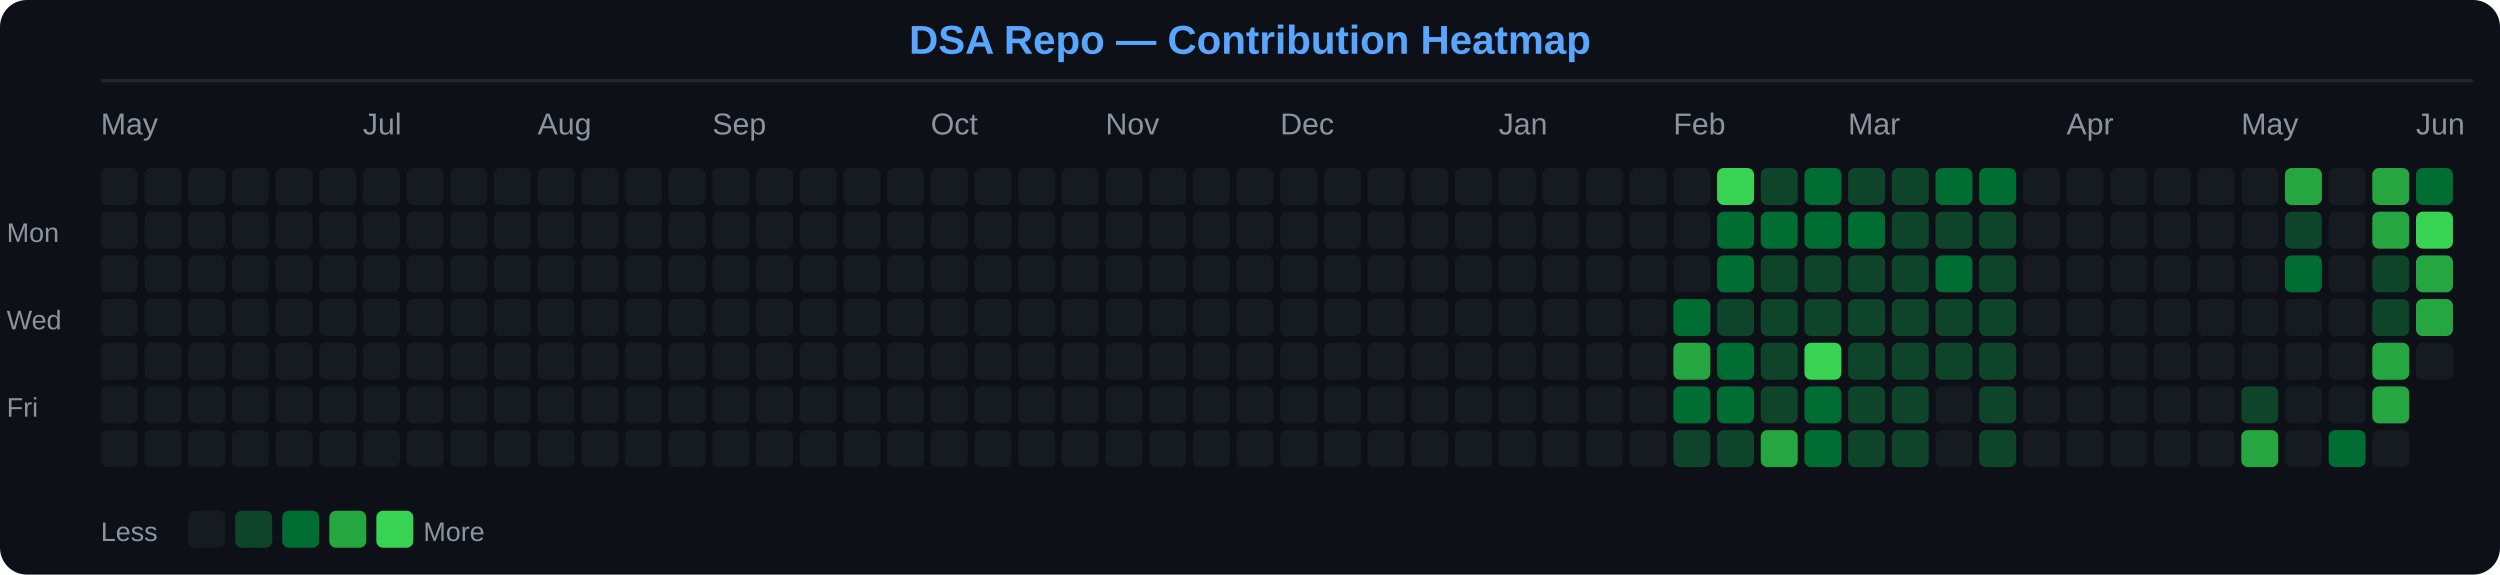
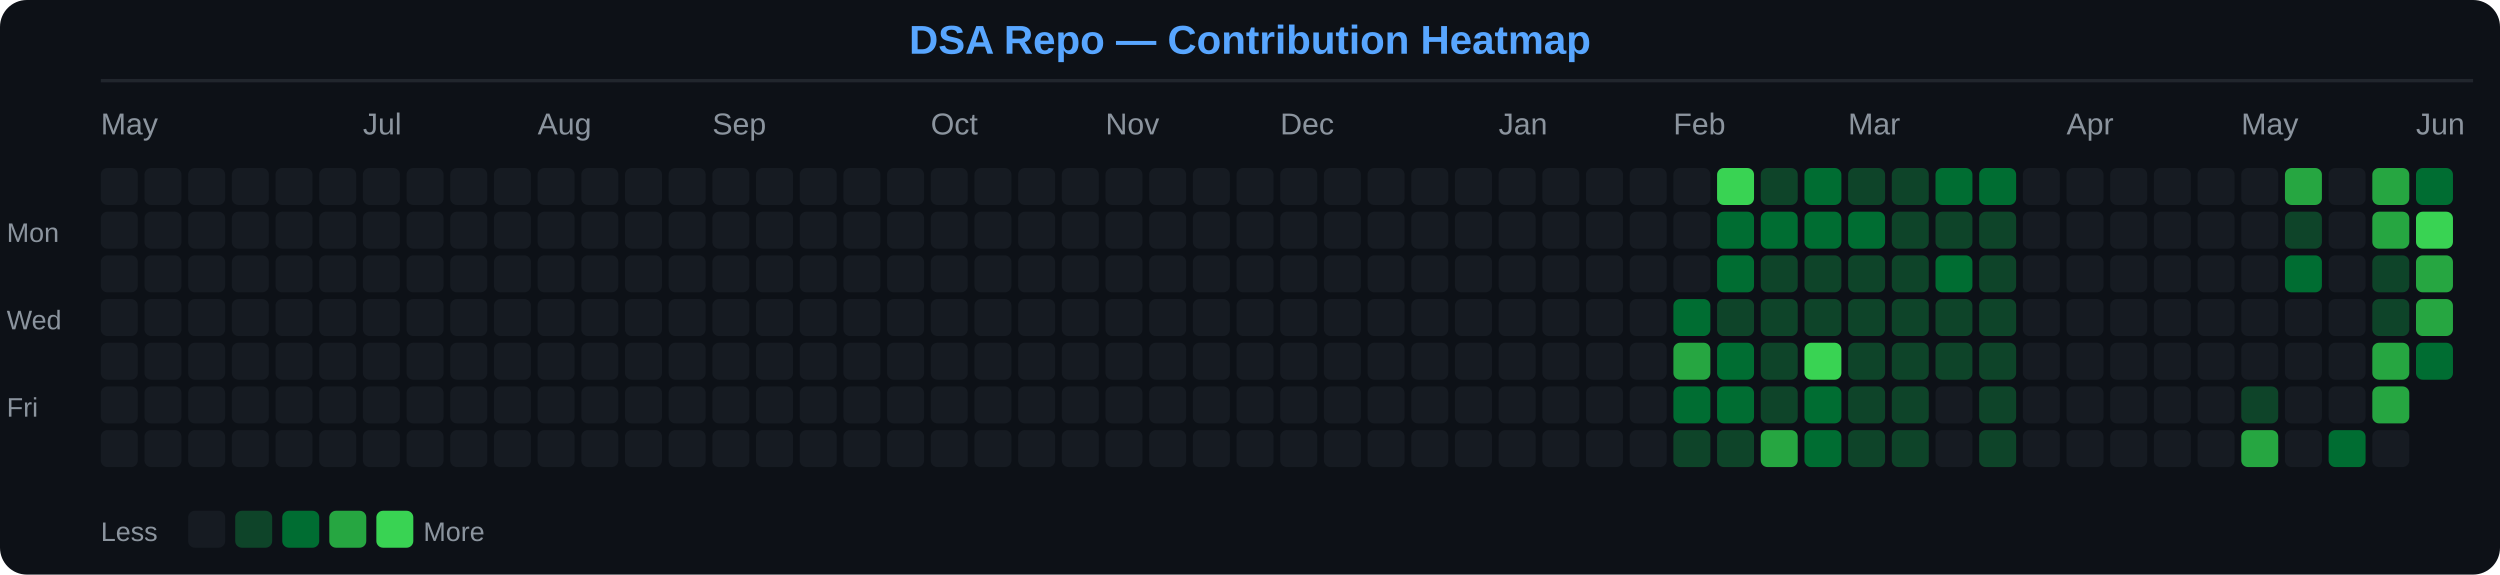
<svg xmlns="http://www.w3.org/2000/svg" width="744" height="171" viewBox="0 0 744 171">
  <rect width="744" height="171" fill="#0d1117" rx="8" />
  <text x="372" y="16" fill="#58a6ff" font-family="Arial,sans-serif" font-size="12" text-anchor="middle" font-weight="bold">DSA Repo — Contribution Heatmap</text>
  <line x1="30" y1="24" x2="736" y2="24" stroke="#21262d" stroke-width="1" />
  <text x="2" y="72" fill="#8b949e" font-family="Arial,sans-serif" font-size="8">Mon</text>
  <text x="2" y="98" fill="#8b949e" font-family="Arial,sans-serif" font-size="8">Wed</text>
  <text x="2" y="124" fill="#8b949e" font-family="Arial,sans-serif" font-size="8">Fri</text>
  <text x="30" y="40" fill="#8b949e" font-family="Arial,sans-serif" font-size="9">May</text>
  <rect x="30" y="50" width="11" height="11" rx="2" fill="#161b22" />
  <rect x="30" y="63" width="11" height="11" rx="2" fill="#161b22" />
  <rect x="30" y="76" width="11" height="11" rx="2" fill="#161b22" />
  <rect x="30" y="89" width="11" height="11" rx="2" fill="#161b22" />
  <rect x="30" y="102" width="11" height="11" rx="2" fill="#161b22" />
  <rect x="30" y="115" width="11" height="11" rx="2" fill="#161b22" />
  <rect x="30" y="128" width="11" height="11" rx="2" fill="#161b22" />
  <rect x="43" y="50" width="11" height="11" rx="2" fill="#161b22" />
  <rect x="43" y="63" width="11" height="11" rx="2" fill="#161b22" />
  <rect x="43" y="76" width="11" height="11" rx="2" fill="#161b22" />
  <rect x="43" y="89" width="11" height="11" rx="2" fill="#161b22" />
  <rect x="43" y="102" width="11" height="11" rx="2" fill="#161b22" />
  <rect x="43" y="115" width="11" height="11" rx="2" fill="#161b22" />
  <rect x="43" y="128" width="11" height="11" rx="2" fill="#161b22" />
  <rect x="56" y="50" width="11" height="11" rx="2" fill="#161b22" />
  <rect x="56" y="63" width="11" height="11" rx="2" fill="#161b22" />
  <rect x="56" y="76" width="11" height="11" rx="2" fill="#161b22" />
  <rect x="56" y="89" width="11" height="11" rx="2" fill="#161b22" />
  <rect x="56" y="102" width="11" height="11" rx="2" fill="#161b22" />
  <rect x="56" y="115" width="11" height="11" rx="2" fill="#161b22" />
  <rect x="56" y="128" width="11" height="11" rx="2" fill="#161b22" />
  <rect x="69" y="50" width="11" height="11" rx="2" fill="#161b22" />
  <rect x="69" y="63" width="11" height="11" rx="2" fill="#161b22" />
  <rect x="69" y="76" width="11" height="11" rx="2" fill="#161b22" />
  <rect x="69" y="89" width="11" height="11" rx="2" fill="#161b22" />
  <rect x="69" y="102" width="11" height="11" rx="2" fill="#161b22" />
  <rect x="69" y="115" width="11" height="11" rx="2" fill="#161b22" />
  <rect x="69" y="128" width="11" height="11" rx="2" fill="#161b22" />
  <rect x="82" y="50" width="11" height="11" rx="2" fill="#161b22" />
  <rect x="82" y="63" width="11" height="11" rx="2" fill="#161b22" />
  <rect x="82" y="76" width="11" height="11" rx="2" fill="#161b22" />
  <rect x="82" y="89" width="11" height="11" rx="2" fill="#161b22" />
  <rect x="82" y="102" width="11" height="11" rx="2" fill="#161b22" />
  <rect x="82" y="115" width="11" height="11" rx="2" fill="#161b22" />
  <rect x="82" y="128" width="11" height="11" rx="2" fill="#161b22" />
  <rect x="95" y="50" width="11" height="11" rx="2" fill="#161b22" />
  <rect x="95" y="63" width="11" height="11" rx="2" fill="#161b22" />
  <rect x="95" y="76" width="11" height="11" rx="2" fill="#161b22" />
  <rect x="95" y="89" width="11" height="11" rx="2" fill="#161b22" />
  <rect x="95" y="102" width="11" height="11" rx="2" fill="#161b22" />
  <rect x="95" y="115" width="11" height="11" rx="2" fill="#161b22" />
  <rect x="95" y="128" width="11" height="11" rx="2" fill="#161b22" />
  <text x="108" y="40" fill="#8b949e" font-family="Arial,sans-serif" font-size="9">Jul</text>
  <rect x="108" y="50" width="11" height="11" rx="2" fill="#161b22" />
  <rect x="108" y="63" width="11" height="11" rx="2" fill="#161b22" />
  <rect x="108" y="76" width="11" height="11" rx="2" fill="#161b22" />
  <rect x="108" y="89" width="11" height="11" rx="2" fill="#161b22" />
  <rect x="108" y="102" width="11" height="11" rx="2" fill="#161b22" />
  <rect x="108" y="115" width="11" height="11" rx="2" fill="#161b22" />
  <rect x="108" y="128" width="11" height="11" rx="2" fill="#161b22" />
  <rect x="121" y="50" width="11" height="11" rx="2" fill="#161b22" />
  <rect x="121" y="63" width="11" height="11" rx="2" fill="#161b22" />
  <rect x="121" y="76" width="11" height="11" rx="2" fill="#161b22" />
  <rect x="121" y="89" width="11" height="11" rx="2" fill="#161b22" />
  <rect x="121" y="102" width="11" height="11" rx="2" fill="#161b22" />
  <rect x="121" y="115" width="11" height="11" rx="2" fill="#161b22" />
  <rect x="121" y="128" width="11" height="11" rx="2" fill="#161b22" />
  <rect x="134" y="50" width="11" height="11" rx="2" fill="#161b22" />
  <rect x="134" y="63" width="11" height="11" rx="2" fill="#161b22" />
  <rect x="134" y="76" width="11" height="11" rx="2" fill="#161b22" />
  <rect x="134" y="89" width="11" height="11" rx="2" fill="#161b22" />
  <rect x="134" y="102" width="11" height="11" rx="2" fill="#161b22" />
  <rect x="134" y="115" width="11" height="11" rx="2" fill="#161b22" />
  <rect x="134" y="128" width="11" height="11" rx="2" fill="#161b22" />
  <rect x="147" y="50" width="11" height="11" rx="2" fill="#161b22" />
  <rect x="147" y="63" width="11" height="11" rx="2" fill="#161b22" />
  <rect x="147" y="76" width="11" height="11" rx="2" fill="#161b22" />
  <rect x="147" y="89" width="11" height="11" rx="2" fill="#161b22" />
  <rect x="147" y="102" width="11" height="11" rx="2" fill="#161b22" />
  <rect x="147" y="115" width="11" height="11" rx="2" fill="#161b22" />
  <rect x="147" y="128" width="11" height="11" rx="2" fill="#161b22" />
  <text x="160" y="40" fill="#8b949e" font-family="Arial,sans-serif" font-size="9">Aug</text>
  <rect x="160" y="50" width="11" height="11" rx="2" fill="#161b22" />
  <rect x="160" y="63" width="11" height="11" rx="2" fill="#161b22" />
  <rect x="160" y="76" width="11" height="11" rx="2" fill="#161b22" />
  <rect x="160" y="89" width="11" height="11" rx="2" fill="#161b22" />
  <rect x="160" y="102" width="11" height="11" rx="2" fill="#161b22" />
  <rect x="160" y="115" width="11" height="11" rx="2" fill="#161b22" />
  <rect x="160" y="128" width="11" height="11" rx="2" fill="#161b22" />
  <rect x="173" y="50" width="11" height="11" rx="2" fill="#161b22" />
  <rect x="173" y="63" width="11" height="11" rx="2" fill="#161b22" />
  <rect x="173" y="76" width="11" height="11" rx="2" fill="#161b22" />
  <rect x="173" y="89" width="11" height="11" rx="2" fill="#161b22" />
  <rect x="173" y="102" width="11" height="11" rx="2" fill="#161b22" />
  <rect x="173" y="115" width="11" height="11" rx="2" fill="#161b22" />
  <rect x="173" y="128" width="11" height="11" rx="2" fill="#161b22" />
  <rect x="186" y="50" width="11" height="11" rx="2" fill="#161b22" />
  <rect x="186" y="63" width="11" height="11" rx="2" fill="#161b22" />
  <rect x="186" y="76" width="11" height="11" rx="2" fill="#161b22" />
  <rect x="186" y="89" width="11" height="11" rx="2" fill="#161b22" />
  <rect x="186" y="102" width="11" height="11" rx="2" fill="#161b22" />
  <rect x="186" y="115" width="11" height="11" rx="2" fill="#161b22" />
  <rect x="186" y="128" width="11" height="11" rx="2" fill="#161b22" />
  <rect x="199" y="50" width="11" height="11" rx="2" fill="#161b22" />
  <rect x="199" y="63" width="11" height="11" rx="2" fill="#161b22" />
  <rect x="199" y="76" width="11" height="11" rx="2" fill="#161b22" />
  <rect x="199" y="89" width="11" height="11" rx="2" fill="#161b22" />
  <rect x="199" y="102" width="11" height="11" rx="2" fill="#161b22" />
  <rect x="199" y="115" width="11" height="11" rx="2" fill="#161b22" />
  <rect x="199" y="128" width="11" height="11" rx="2" fill="#161b22" />
  <text x="212" y="40" fill="#8b949e" font-family="Arial,sans-serif" font-size="9">Sep</text>
  <rect x="212" y="50" width="11" height="11" rx="2" fill="#161b22" />
  <rect x="212" y="63" width="11" height="11" rx="2" fill="#161b22" />
  <rect x="212" y="76" width="11" height="11" rx="2" fill="#161b22" />
  <rect x="212" y="89" width="11" height="11" rx="2" fill="#161b22" />
  <rect x="212" y="102" width="11" height="11" rx="2" fill="#161b22" />
  <rect x="212" y="115" width="11" height="11" rx="2" fill="#161b22" />
  <rect x="212" y="128" width="11" height="11" rx="2" fill="#161b22" />
  <rect x="225" y="50" width="11" height="11" rx="2" fill="#161b22" />
  <rect x="225" y="63" width="11" height="11" rx="2" fill="#161b22" />
  <rect x="225" y="76" width="11" height="11" rx="2" fill="#161b22" />
  <rect x="225" y="89" width="11" height="11" rx="2" fill="#161b22" />
  <rect x="225" y="102" width="11" height="11" rx="2" fill="#161b22" />
  <rect x="225" y="115" width="11" height="11" rx="2" fill="#161b22" />
  <rect x="225" y="128" width="11" height="11" rx="2" fill="#161b22" />
  <rect x="238" y="50" width="11" height="11" rx="2" fill="#161b22" />
  <rect x="238" y="63" width="11" height="11" rx="2" fill="#161b22" />
  <rect x="238" y="76" width="11" height="11" rx="2" fill="#161b22" />
  <rect x="238" y="89" width="11" height="11" rx="2" fill="#161b22" />
  <rect x="238" y="102" width="11" height="11" rx="2" fill="#161b22" />
  <rect x="238" y="115" width="11" height="11" rx="2" fill="#161b22" />
  <rect x="238" y="128" width="11" height="11" rx="2" fill="#161b22" />
  <rect x="251" y="50" width="11" height="11" rx="2" fill="#161b22" />
  <rect x="251" y="63" width="11" height="11" rx="2" fill="#161b22" />
  <rect x="251" y="76" width="11" height="11" rx="2" fill="#161b22" />
  <rect x="251" y="89" width="11" height="11" rx="2" fill="#161b22" />
  <rect x="251" y="102" width="11" height="11" rx="2" fill="#161b22" />
  <rect x="251" y="115" width="11" height="11" rx="2" fill="#161b22" />
  <rect x="251" y="128" width="11" height="11" rx="2" fill="#161b22" />
  <rect x="264" y="50" width="11" height="11" rx="2" fill="#161b22" />
  <rect x="264" y="63" width="11" height="11" rx="2" fill="#161b22" />
  <rect x="264" y="76" width="11" height="11" rx="2" fill="#161b22" />
  <rect x="264" y="89" width="11" height="11" rx="2" fill="#161b22" />
  <rect x="264" y="102" width="11" height="11" rx="2" fill="#161b22" />
  <rect x="264" y="115" width="11" height="11" rx="2" fill="#161b22" />
  <rect x="264" y="128" width="11" height="11" rx="2" fill="#161b22" />
  <text x="277" y="40" fill="#8b949e" font-family="Arial,sans-serif" font-size="9">Oct</text>
  <rect x="277" y="50" width="11" height="11" rx="2" fill="#161b22" />
  <rect x="277" y="63" width="11" height="11" rx="2" fill="#161b22" />
  <rect x="277" y="76" width="11" height="11" rx="2" fill="#161b22" />
  <rect x="277" y="89" width="11" height="11" rx="2" fill="#161b22" />
  <rect x="277" y="102" width="11" height="11" rx="2" fill="#161b22" />
  <rect x="277" y="115" width="11" height="11" rx="2" fill="#161b22" />
  <rect x="277" y="128" width="11" height="11" rx="2" fill="#161b22" />
  <rect x="290" y="50" width="11" height="11" rx="2" fill="#161b22" />
  <rect x="290" y="63" width="11" height="11" rx="2" fill="#161b22" />
  <rect x="290" y="76" width="11" height="11" rx="2" fill="#161b22" />
  <rect x="290" y="89" width="11" height="11" rx="2" fill="#161b22" />
  <rect x="290" y="102" width="11" height="11" rx="2" fill="#161b22" />
  <rect x="290" y="115" width="11" height="11" rx="2" fill="#161b22" />
  <rect x="290" y="128" width="11" height="11" rx="2" fill="#161b22" />
  <rect x="303" y="50" width="11" height="11" rx="2" fill="#161b22" />
  <rect x="303" y="63" width="11" height="11" rx="2" fill="#161b22" />
  <rect x="303" y="76" width="11" height="11" rx="2" fill="#161b22" />
  <rect x="303" y="89" width="11" height="11" rx="2" fill="#161b22" />
  <rect x="303" y="102" width="11" height="11" rx="2" fill="#161b22" />
  <rect x="303" y="115" width="11" height="11" rx="2" fill="#161b22" />
  <rect x="303" y="128" width="11" height="11" rx="2" fill="#161b22" />
  <rect x="316" y="50" width="11" height="11" rx="2" fill="#161b22" />
  <rect x="316" y="63" width="11" height="11" rx="2" fill="#161b22" />
  <rect x="316" y="76" width="11" height="11" rx="2" fill="#161b22" />
  <rect x="316" y="89" width="11" height="11" rx="2" fill="#161b22" />
  <rect x="316" y="102" width="11" height="11" rx="2" fill="#161b22" />
  <rect x="316" y="115" width="11" height="11" rx="2" fill="#161b22" />
  <rect x="316" y="128" width="11" height="11" rx="2" fill="#161b22" />
  <text x="329" y="40" fill="#8b949e" font-family="Arial,sans-serif" font-size="9">Nov</text>
  <rect x="329" y="50" width="11" height="11" rx="2" fill="#161b22" />
  <rect x="329" y="63" width="11" height="11" rx="2" fill="#161b22" />
  <rect x="329" y="76" width="11" height="11" rx="2" fill="#161b22" />
  <rect x="329" y="89" width="11" height="11" rx="2" fill="#161b22" />
  <rect x="329" y="102" width="11" height="11" rx="2" fill="#161b22" />
  <rect x="329" y="115" width="11" height="11" rx="2" fill="#161b22" />
  <rect x="329" y="128" width="11" height="11" rx="2" fill="#161b22" />
  <rect x="342" y="50" width="11" height="11" rx="2" fill="#161b22" />
  <rect x="342" y="63" width="11" height="11" rx="2" fill="#161b22" />
  <rect x="342" y="76" width="11" height="11" rx="2" fill="#161b22" />
  <rect x="342" y="89" width="11" height="11" rx="2" fill="#161b22" />
  <rect x="342" y="102" width="11" height="11" rx="2" fill="#161b22" />
  <rect x="342" y="115" width="11" height="11" rx="2" fill="#161b22" />
  <rect x="342" y="128" width="11" height="11" rx="2" fill="#161b22" />
  <rect x="355" y="50" width="11" height="11" rx="2" fill="#161b22" />
  <rect x="355" y="63" width="11" height="11" rx="2" fill="#161b22" />
  <rect x="355" y="76" width="11" height="11" rx="2" fill="#161b22" />
  <rect x="355" y="89" width="11" height="11" rx="2" fill="#161b22" />
  <rect x="355" y="102" width="11" height="11" rx="2" fill="#161b22" />
  <rect x="355" y="115" width="11" height="11" rx="2" fill="#161b22" />
  <rect x="355" y="128" width="11" height="11" rx="2" fill="#161b22" />
  <rect x="368" y="50" width="11" height="11" rx="2" fill="#161b22" />
  <rect x="368" y="63" width="11" height="11" rx="2" fill="#161b22" />
  <rect x="368" y="76" width="11" height="11" rx="2" fill="#161b22" />
  <rect x="368" y="89" width="11" height="11" rx="2" fill="#161b22" />
  <rect x="368" y="102" width="11" height="11" rx="2" fill="#161b22" />
  <rect x="368" y="115" width="11" height="11" rx="2" fill="#161b22" />
  <rect x="368" y="128" width="11" height="11" rx="2" fill="#161b22" />
  <text x="381" y="40" fill="#8b949e" font-family="Arial,sans-serif" font-size="9">Dec</text>
  <rect x="381" y="50" width="11" height="11" rx="2" fill="#161b22" />
  <rect x="381" y="63" width="11" height="11" rx="2" fill="#161b22" />
  <rect x="381" y="76" width="11" height="11" rx="2" fill="#161b22" />
  <rect x="381" y="89" width="11" height="11" rx="2" fill="#161b22" />
  <rect x="381" y="102" width="11" height="11" rx="2" fill="#161b22" />
  <rect x="381" y="115" width="11" height="11" rx="2" fill="#161b22" />
  <rect x="381" y="128" width="11" height="11" rx="2" fill="#161b22" />
  <rect x="394" y="50" width="11" height="11" rx="2" fill="#161b22" />
  <rect x="394" y="63" width="11" height="11" rx="2" fill="#161b22" />
  <rect x="394" y="76" width="11" height="11" rx="2" fill="#161b22" />
  <rect x="394" y="89" width="11" height="11" rx="2" fill="#161b22" />
  <rect x="394" y="102" width="11" height="11" rx="2" fill="#161b22" />
  <rect x="394" y="115" width="11" height="11" rx="2" fill="#161b22" />
  <rect x="394" y="128" width="11" height="11" rx="2" fill="#161b22" />
  <rect x="407" y="50" width="11" height="11" rx="2" fill="#161b22" />
  <rect x="407" y="63" width="11" height="11" rx="2" fill="#161b22" />
  <rect x="407" y="76" width="11" height="11" rx="2" fill="#161b22" />
  <rect x="407" y="89" width="11" height="11" rx="2" fill="#161b22" />
  <rect x="407" y="102" width="11" height="11" rx="2" fill="#161b22" />
  <rect x="407" y="115" width="11" height="11" rx="2" fill="#161b22" />
  <rect x="407" y="128" width="11" height="11" rx="2" fill="#161b22" />
  <rect x="420" y="50" width="11" height="11" rx="2" fill="#161b22" />
  <rect x="420" y="63" width="11" height="11" rx="2" fill="#161b22" />
  <rect x="420" y="76" width="11" height="11" rx="2" fill="#161b22" />
  <rect x="420" y="89" width="11" height="11" rx="2" fill="#161b22" />
  <rect x="420" y="102" width="11" height="11" rx="2" fill="#161b22" />
  <rect x="420" y="115" width="11" height="11" rx="2" fill="#161b22" />
  <rect x="420" y="128" width="11" height="11" rx="2" fill="#161b22" />
  <rect x="433" y="50" width="11" height="11" rx="2" fill="#161b22" />
  <rect x="433" y="63" width="11" height="11" rx="2" fill="#161b22" />
  <rect x="433" y="76" width="11" height="11" rx="2" fill="#161b22" />
  <rect x="433" y="89" width="11" height="11" rx="2" fill="#161b22" />
  <rect x="433" y="102" width="11" height="11" rx="2" fill="#161b22" />
  <rect x="433" y="115" width="11" height="11" rx="2" fill="#161b22" />
  <rect x="433" y="128" width="11" height="11" rx="2" fill="#161b22" />
  <text x="446" y="40" fill="#8b949e" font-family="Arial,sans-serif" font-size="9">Jan</text>
  <rect x="446" y="50" width="11" height="11" rx="2" fill="#161b22" />
  <rect x="446" y="63" width="11" height="11" rx="2" fill="#161b22" />
  <rect x="446" y="76" width="11" height="11" rx="2" fill="#161b22" />
  <rect x="446" y="89" width="11" height="11" rx="2" fill="#161b22" />
  <rect x="446" y="102" width="11" height="11" rx="2" fill="#161b22" />
  <rect x="446" y="115" width="11" height="11" rx="2" fill="#161b22" />
  <rect x="446" y="128" width="11" height="11" rx="2" fill="#161b22" />
  <rect x="459" y="50" width="11" height="11" rx="2" fill="#161b22" />
  <rect x="459" y="63" width="11" height="11" rx="2" fill="#161b22" />
  <rect x="459" y="76" width="11" height="11" rx="2" fill="#161b22" />
  <rect x="459" y="89" width="11" height="11" rx="2" fill="#161b22" />
  <rect x="459" y="102" width="11" height="11" rx="2" fill="#161b22" />
  <rect x="459" y="115" width="11" height="11" rx="2" fill="#161b22" />
  <rect x="459" y="128" width="11" height="11" rx="2" fill="#161b22" />
  <rect x="472" y="50" width="11" height="11" rx="2" fill="#161b22" />
  <rect x="472" y="63" width="11" height="11" rx="2" fill="#161b22" />
  <rect x="472" y="76" width="11" height="11" rx="2" fill="#161b22" />
  <rect x="472" y="89" width="11" height="11" rx="2" fill="#161b22" />
  <rect x="472" y="102" width="11" height="11" rx="2" fill="#161b22" />
  <rect x="472" y="115" width="11" height="11" rx="2" fill="#161b22" />
  <rect x="472" y="128" width="11" height="11" rx="2" fill="#161b22" />
  <rect x="485" y="50" width="11" height="11" rx="2" fill="#161b22" />
  <rect x="485" y="63" width="11" height="11" rx="2" fill="#161b22" />
  <rect x="485" y="76" width="11" height="11" rx="2" fill="#161b22" />
  <rect x="485" y="89" width="11" height="11" rx="2" fill="#161b22" />
  <rect x="485" y="102" width="11" height="11" rx="2" fill="#161b22" />
  <rect x="485" y="115" width="11" height="11" rx="2" fill="#161b22" />
  <rect x="485" y="128" width="11" height="11" rx="2" fill="#161b22" />
  <text x="498" y="40" fill="#8b949e" font-family="Arial,sans-serif" font-size="9">Feb</text>
  <rect x="498" y="50" width="11" height="11" rx="2" fill="#161b22" />
  <rect x="498" y="63" width="11" height="11" rx="2" fill="#161b22" />
  <rect x="498" y="76" width="11" height="11" rx="2" fill="#161b22" />
  <rect x="498" y="89" width="11" height="11" rx="2" fill="#006d32" />
  <rect x="498" y="102" width="11" height="11" rx="2" fill="#26a641" />
  <rect x="498" y="115" width="11" height="11" rx="2" fill="#006d32" />
  <rect x="498" y="128" width="11" height="11" rx="2" fill="#0e4429" />
  <rect x="511" y="50" width="11" height="11" rx="2" fill="#39d353" />
  <rect x="511" y="63" width="11" height="11" rx="2" fill="#006d32" />
  <rect x="511" y="76" width="11" height="11" rx="2" fill="#006d32" />
  <rect x="511" y="89" width="11" height="11" rx="2" fill="#0e4429" />
  <rect x="511" y="102" width="11" height="11" rx="2" fill="#006d32" />
  <rect x="511" y="115" width="11" height="11" rx="2" fill="#006d32" />
  <rect x="511" y="128" width="11" height="11" rx="2" fill="#0e4429" />
  <rect x="524" y="50" width="11" height="11" rx="2" fill="#0e4429" />
  <rect x="524" y="63" width="11" height="11" rx="2" fill="#006d32" />
  <rect x="524" y="76" width="11" height="11" rx="2" fill="#0e4429" />
  <rect x="524" y="89" width="11" height="11" rx="2" fill="#0e4429" />
  <rect x="524" y="102" width="11" height="11" rx="2" fill="#0e4429" />
  <rect x="524" y="115" width="11" height="11" rx="2" fill="#0e4429" />
  <rect x="524" y="128" width="11" height="11" rx="2" fill="#26a641" />
  <rect x="537" y="50" width="11" height="11" rx="2" fill="#006d32" />
  <rect x="537" y="63" width="11" height="11" rx="2" fill="#006d32" />
  <rect x="537" y="76" width="11" height="11" rx="2" fill="#0e4429" />
  <rect x="537" y="89" width="11" height="11" rx="2" fill="#0e4429" />
  <rect x="537" y="102" width="11" height="11" rx="2" fill="#39d353" />
  <rect x="537" y="115" width="11" height="11" rx="2" fill="#006d32" />
  <rect x="537" y="128" width="11" height="11" rx="2" fill="#006d32" />
  <text x="550" y="40" fill="#8b949e" font-family="Arial,sans-serif" font-size="9">Mar</text>
  <rect x="550" y="50" width="11" height="11" rx="2" fill="#0e4429" />
  <rect x="550" y="63" width="11" height="11" rx="2" fill="#006d32" />
  <rect x="550" y="76" width="11" height="11" rx="2" fill="#0e4429" />
  <rect x="550" y="89" width="11" height="11" rx="2" fill="#0e4429" />
  <rect x="550" y="102" width="11" height="11" rx="2" fill="#0e4429" />
  <rect x="550" y="115" width="11" height="11" rx="2" fill="#0e4429" />
  <rect x="550" y="128" width="11" height="11" rx="2" fill="#0e4429" />
  <rect x="563" y="50" width="11" height="11" rx="2" fill="#0e4429" />
  <rect x="563" y="63" width="11" height="11" rx="2" fill="#0e4429" />
  <rect x="563" y="76" width="11" height="11" rx="2" fill="#0e4429" />
  <rect x="563" y="89" width="11" height="11" rx="2" fill="#0e4429" />
  <rect x="563" y="102" width="11" height="11" rx="2" fill="#0e4429" />
  <rect x="563" y="115" width="11" height="11" rx="2" fill="#0e4429" />
  <rect x="563" y="128" width="11" height="11" rx="2" fill="#0e4429" />
  <rect x="576" y="50" width="11" height="11" rx="2" fill="#006d32" />
  <rect x="576" y="63" width="11" height="11" rx="2" fill="#0e4429" />
  <rect x="576" y="76" width="11" height="11" rx="2" fill="#006d32" />
  <rect x="576" y="89" width="11" height="11" rx="2" fill="#0e4429" />
  <rect x="576" y="102" width="11" height="11" rx="2" fill="#0e4429" />
  <rect x="576" y="115" width="11" height="11" rx="2" fill="#161b22" />
  <rect x="576" y="128" width="11" height="11" rx="2" fill="#161b22" />
  <rect x="589" y="50" width="11" height="11" rx="2" fill="#006d32" />
  <rect x="589" y="63" width="11" height="11" rx="2" fill="#0e4429" />
  <rect x="589" y="76" width="11" height="11" rx="2" fill="#0e4429" />
  <rect x="589" y="89" width="11" height="11" rx="2" fill="#0e4429" />
  <rect x="589" y="102" width="11" height="11" rx="2" fill="#0e4429" />
  <rect x="589" y="115" width="11" height="11" rx="2" fill="#0e4429" />
  <rect x="589" y="128" width="11" height="11" rx="2" fill="#0e4429" />
  <rect x="602" y="50" width="11" height="11" rx="2" fill="#161b22" />
  <rect x="602" y="63" width="11" height="11" rx="2" fill="#161b22" />
  <rect x="602" y="76" width="11" height="11" rx="2" fill="#161b22" />
  <rect x="602" y="89" width="11" height="11" rx="2" fill="#161b22" />
  <rect x="602" y="102" width="11" height="11" rx="2" fill="#161b22" />
  <rect x="602" y="115" width="11" height="11" rx="2" fill="#161b22" />
  <rect x="602" y="128" width="11" height="11" rx="2" fill="#161b22" />
  <text x="615" y="40" fill="#8b949e" font-family="Arial,sans-serif" font-size="9">Apr</text>
  <rect x="615" y="50" width="11" height="11" rx="2" fill="#161b22" />
  <rect x="615" y="63" width="11" height="11" rx="2" fill="#161b22" />
  <rect x="615" y="76" width="11" height="11" rx="2" fill="#161b22" />
  <rect x="615" y="89" width="11" height="11" rx="2" fill="#161b22" />
  <rect x="615" y="102" width="11" height="11" rx="2" fill="#161b22" />
  <rect x="615" y="115" width="11" height="11" rx="2" fill="#161b22" />
  <rect x="615" y="128" width="11" height="11" rx="2" fill="#161b22" />
  <rect x="628" y="50" width="11" height="11" rx="2" fill="#161b22" />
  <rect x="628" y="63" width="11" height="11" rx="2" fill="#161b22" />
  <rect x="628" y="76" width="11" height="11" rx="2" fill="#161b22" />
  <rect x="628" y="89" width="11" height="11" rx="2" fill="#161b22" />
  <rect x="628" y="102" width="11" height="11" rx="2" fill="#161b22" />
  <rect x="628" y="115" width="11" height="11" rx="2" fill="#161b22" />
  <rect x="628" y="128" width="11" height="11" rx="2" fill="#161b22" />
  <rect x="641" y="50" width="11" height="11" rx="2" fill="#161b22" />
  <rect x="641" y="63" width="11" height="11" rx="2" fill="#161b22" />
  <rect x="641" y="76" width="11" height="11" rx="2" fill="#161b22" />
  <rect x="641" y="89" width="11" height="11" rx="2" fill="#161b22" />
  <rect x="641" y="102" width="11" height="11" rx="2" fill="#161b22" />
  <rect x="641" y="115" width="11" height="11" rx="2" fill="#161b22" />
  <rect x="641" y="128" width="11" height="11" rx="2" fill="#161b22" />
  <rect x="654" y="50" width="11" height="11" rx="2" fill="#161b22" />
  <rect x="654" y="63" width="11" height="11" rx="2" fill="#161b22" />
  <rect x="654" y="76" width="11" height="11" rx="2" fill="#161b22" />
  <rect x="654" y="89" width="11" height="11" rx="2" fill="#161b22" />
  <rect x="654" y="102" width="11" height="11" rx="2" fill="#161b22" />
  <rect x="654" y="115" width="11" height="11" rx="2" fill="#161b22" />
  <rect x="654" y="128" width="11" height="11" rx="2" fill="#161b22" />
  <text x="667" y="40" fill="#8b949e" font-family="Arial,sans-serif" font-size="9">May</text>
  <rect x="667" y="50" width="11" height="11" rx="2" fill="#161b22" />
  <rect x="667" y="63" width="11" height="11" rx="2" fill="#161b22" />
  <rect x="667" y="76" width="11" height="11" rx="2" fill="#161b22" />
  <rect x="667" y="89" width="11" height="11" rx="2" fill="#161b22" />
  <rect x="667" y="102" width="11" height="11" rx="2" fill="#161b22" />
  <rect x="667" y="115" width="11" height="11" rx="2" fill="#0e4429" />
  <rect x="667" y="128" width="11" height="11" rx="2" fill="#26a641" />
  <rect x="680" y="50" width="11" height="11" rx="2" fill="#26a641" />
  <rect x="680" y="63" width="11" height="11" rx="2" fill="#0e4429" />
  <rect x="680" y="76" width="11" height="11" rx="2" fill="#006d32" />
  <rect x="680" y="89" width="11" height="11" rx="2" fill="#161b22" />
  <rect x="680" y="102" width="11" height="11" rx="2" fill="#161b22" />
  <rect x="680" y="115" width="11" height="11" rx="2" fill="#161b22" />
  <rect x="680" y="128" width="11" height="11" rx="2" fill="#161b22" />
  <rect x="693" y="50" width="11" height="11" rx="2" fill="#161b22" />
  <rect x="693" y="63" width="11" height="11" rx="2" fill="#161b22" />
  <rect x="693" y="76" width="11" height="11" rx="2" fill="#161b22" />
  <rect x="693" y="89" width="11" height="11" rx="2" fill="#161b22" />
  <rect x="693" y="102" width="11" height="11" rx="2" fill="#161b22" />
  <rect x="693" y="115" width="11" height="11" rx="2" fill="#161b22" />
  <rect x="693" y="128" width="11" height="11" rx="2" fill="#006d32" />
  <rect x="706" y="50" width="11" height="11" rx="2" fill="#26a641" />
  <rect x="706" y="63" width="11" height="11" rx="2" fill="#26a641" />
  <rect x="706" y="76" width="11" height="11" rx="2" fill="#0e4429" />
  <rect x="706" y="89" width="11" height="11" rx="2" fill="#0e4429" />
  <rect x="706" y="102" width="11" height="11" rx="2" fill="#26a641" />
  <rect x="706" y="115" width="11" height="11" rx="2" fill="#26a641" />
  <rect x="706" y="128" width="11" height="11" rx="2" fill="#161b22" />
  <text x="719" y="40" fill="#8b949e" font-family="Arial,sans-serif" font-size="9">Jun</text>
  <rect x="719" y="50" width="11" height="11" rx="2" fill="#006d32" />
  <rect x="719" y="63" width="11" height="11" rx="2" fill="#39d353" />
  <rect x="719" y="76" width="11" height="11" rx="2" fill="#26a641" />
  <rect x="719" y="89" width="11" height="11" rx="2" fill="#26a641" />
-   <rect x="719" y="102" width="11" height="11" rx="2" fill="#161b22" />
+   <rect x="719" y="102" width="11" height="11" rx="2" fill="#006d32" />
  <text x="30" y="161" fill="#8b949e" font-family="Arial,sans-serif" font-size="8">Less</text>
  <rect x="56" y="152" width="11" height="11" rx="2" fill="#161b22" />
  <rect x="70" y="152" width="11" height="11" rx="2" fill="#0e4429" />
  <rect x="84" y="152" width="11" height="11" rx="2" fill="#006d32" />
  <rect x="98" y="152" width="11" height="11" rx="2" fill="#26a641" />
  <rect x="112" y="152" width="11" height="11" rx="2" fill="#39d353" />
  <text x="126" y="161" fill="#8b949e" font-family="Arial,sans-serif" font-size="8">More</text>
</svg>
